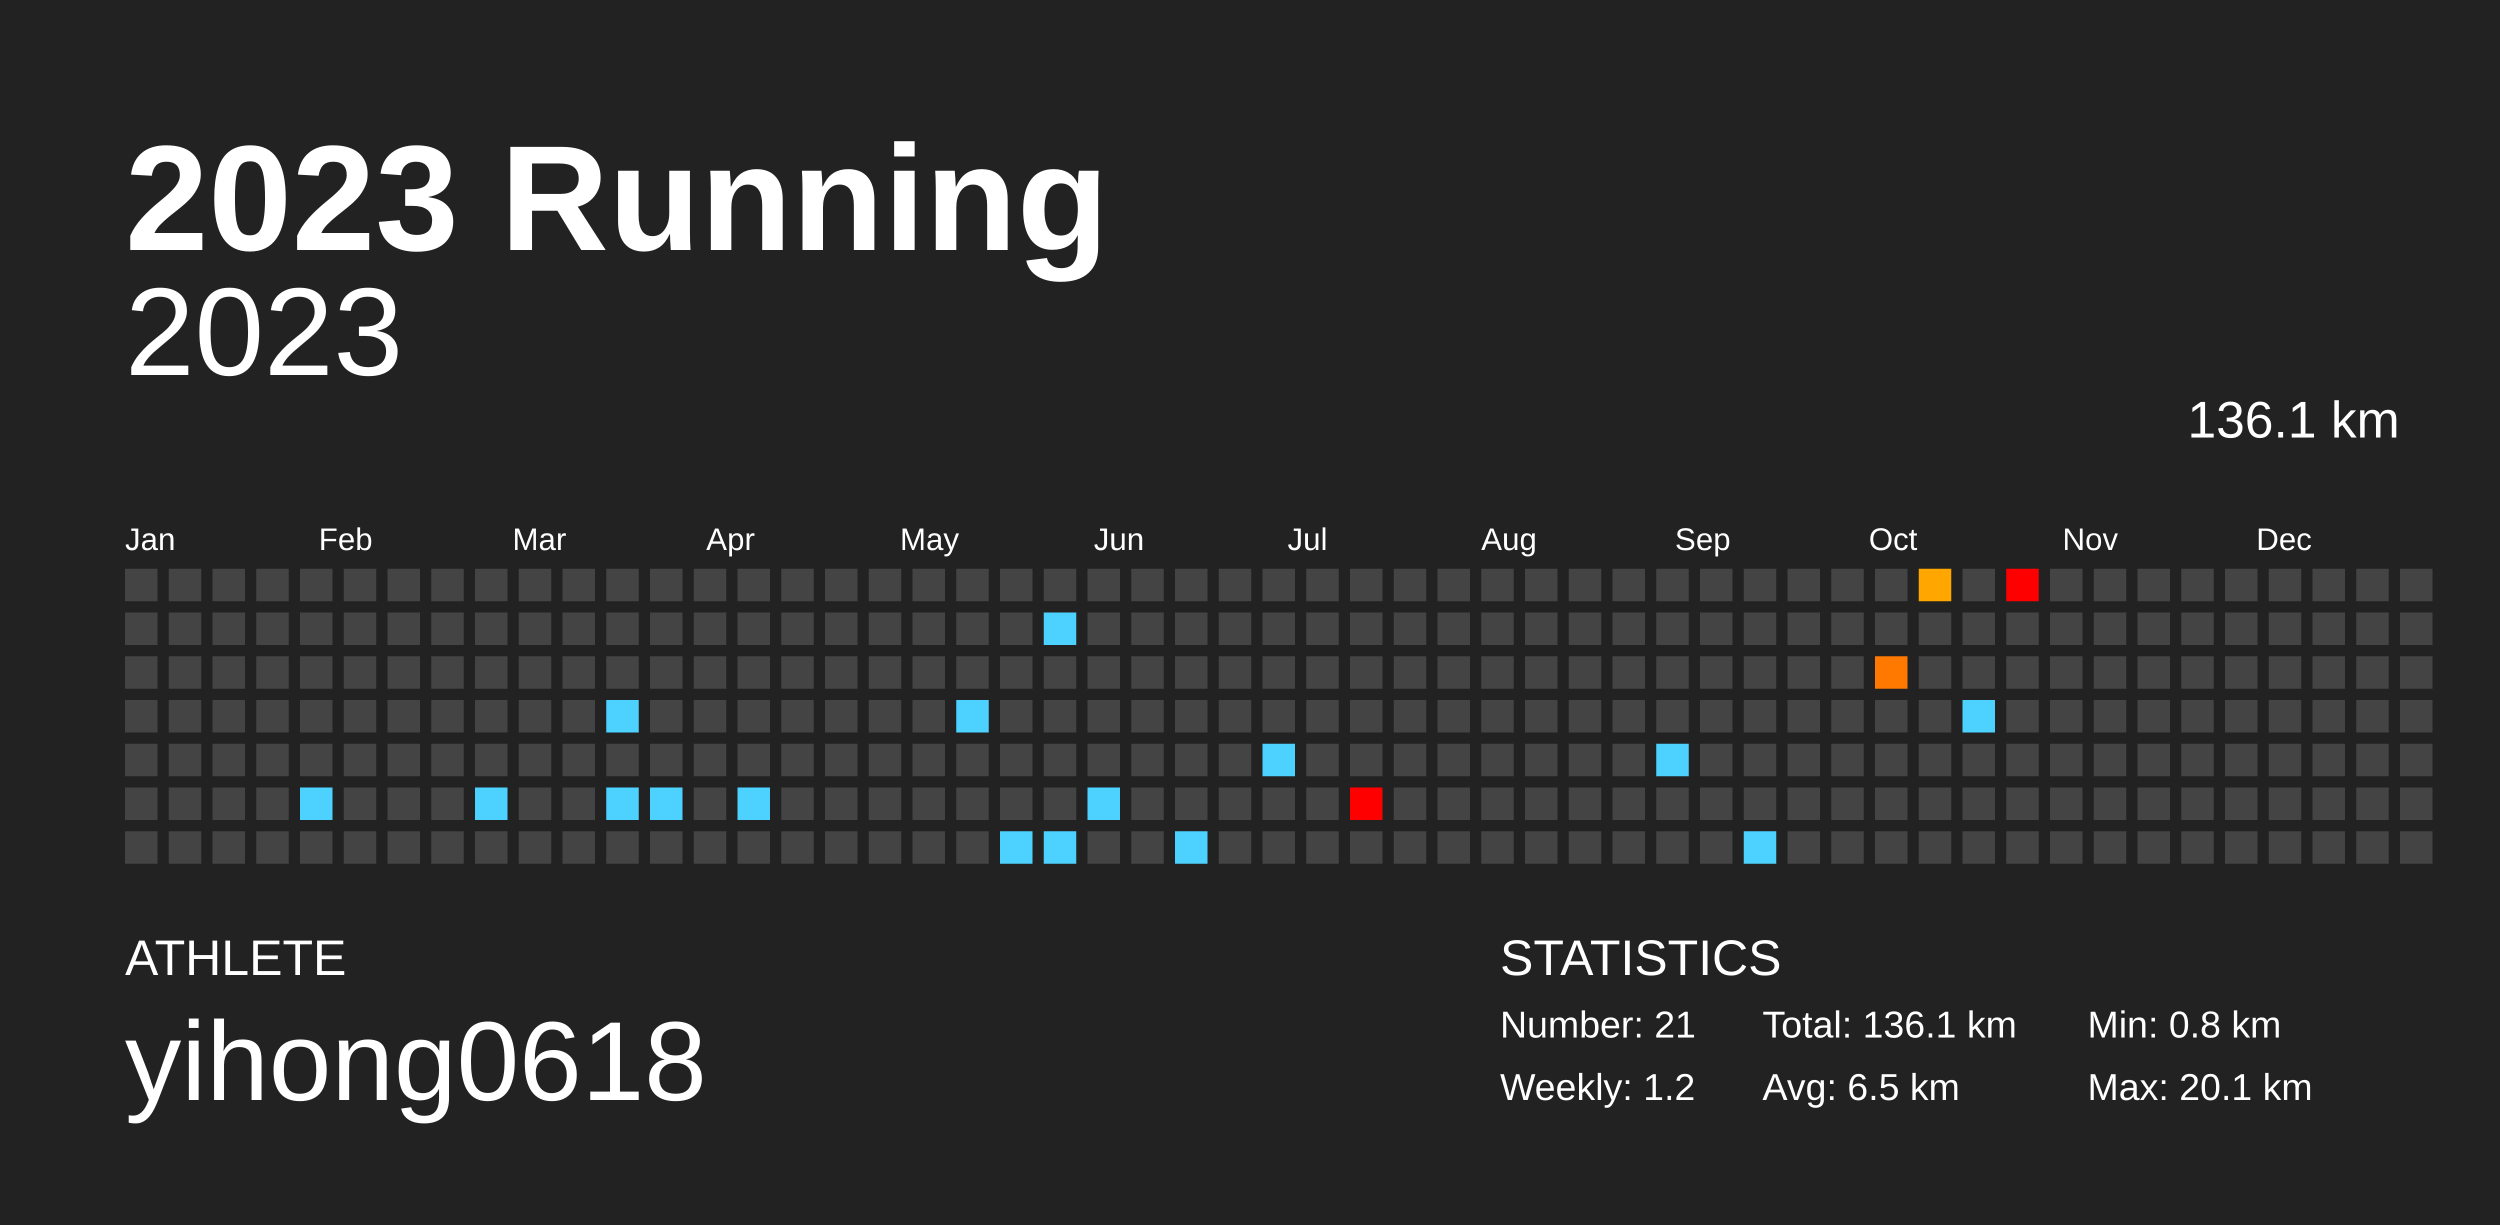
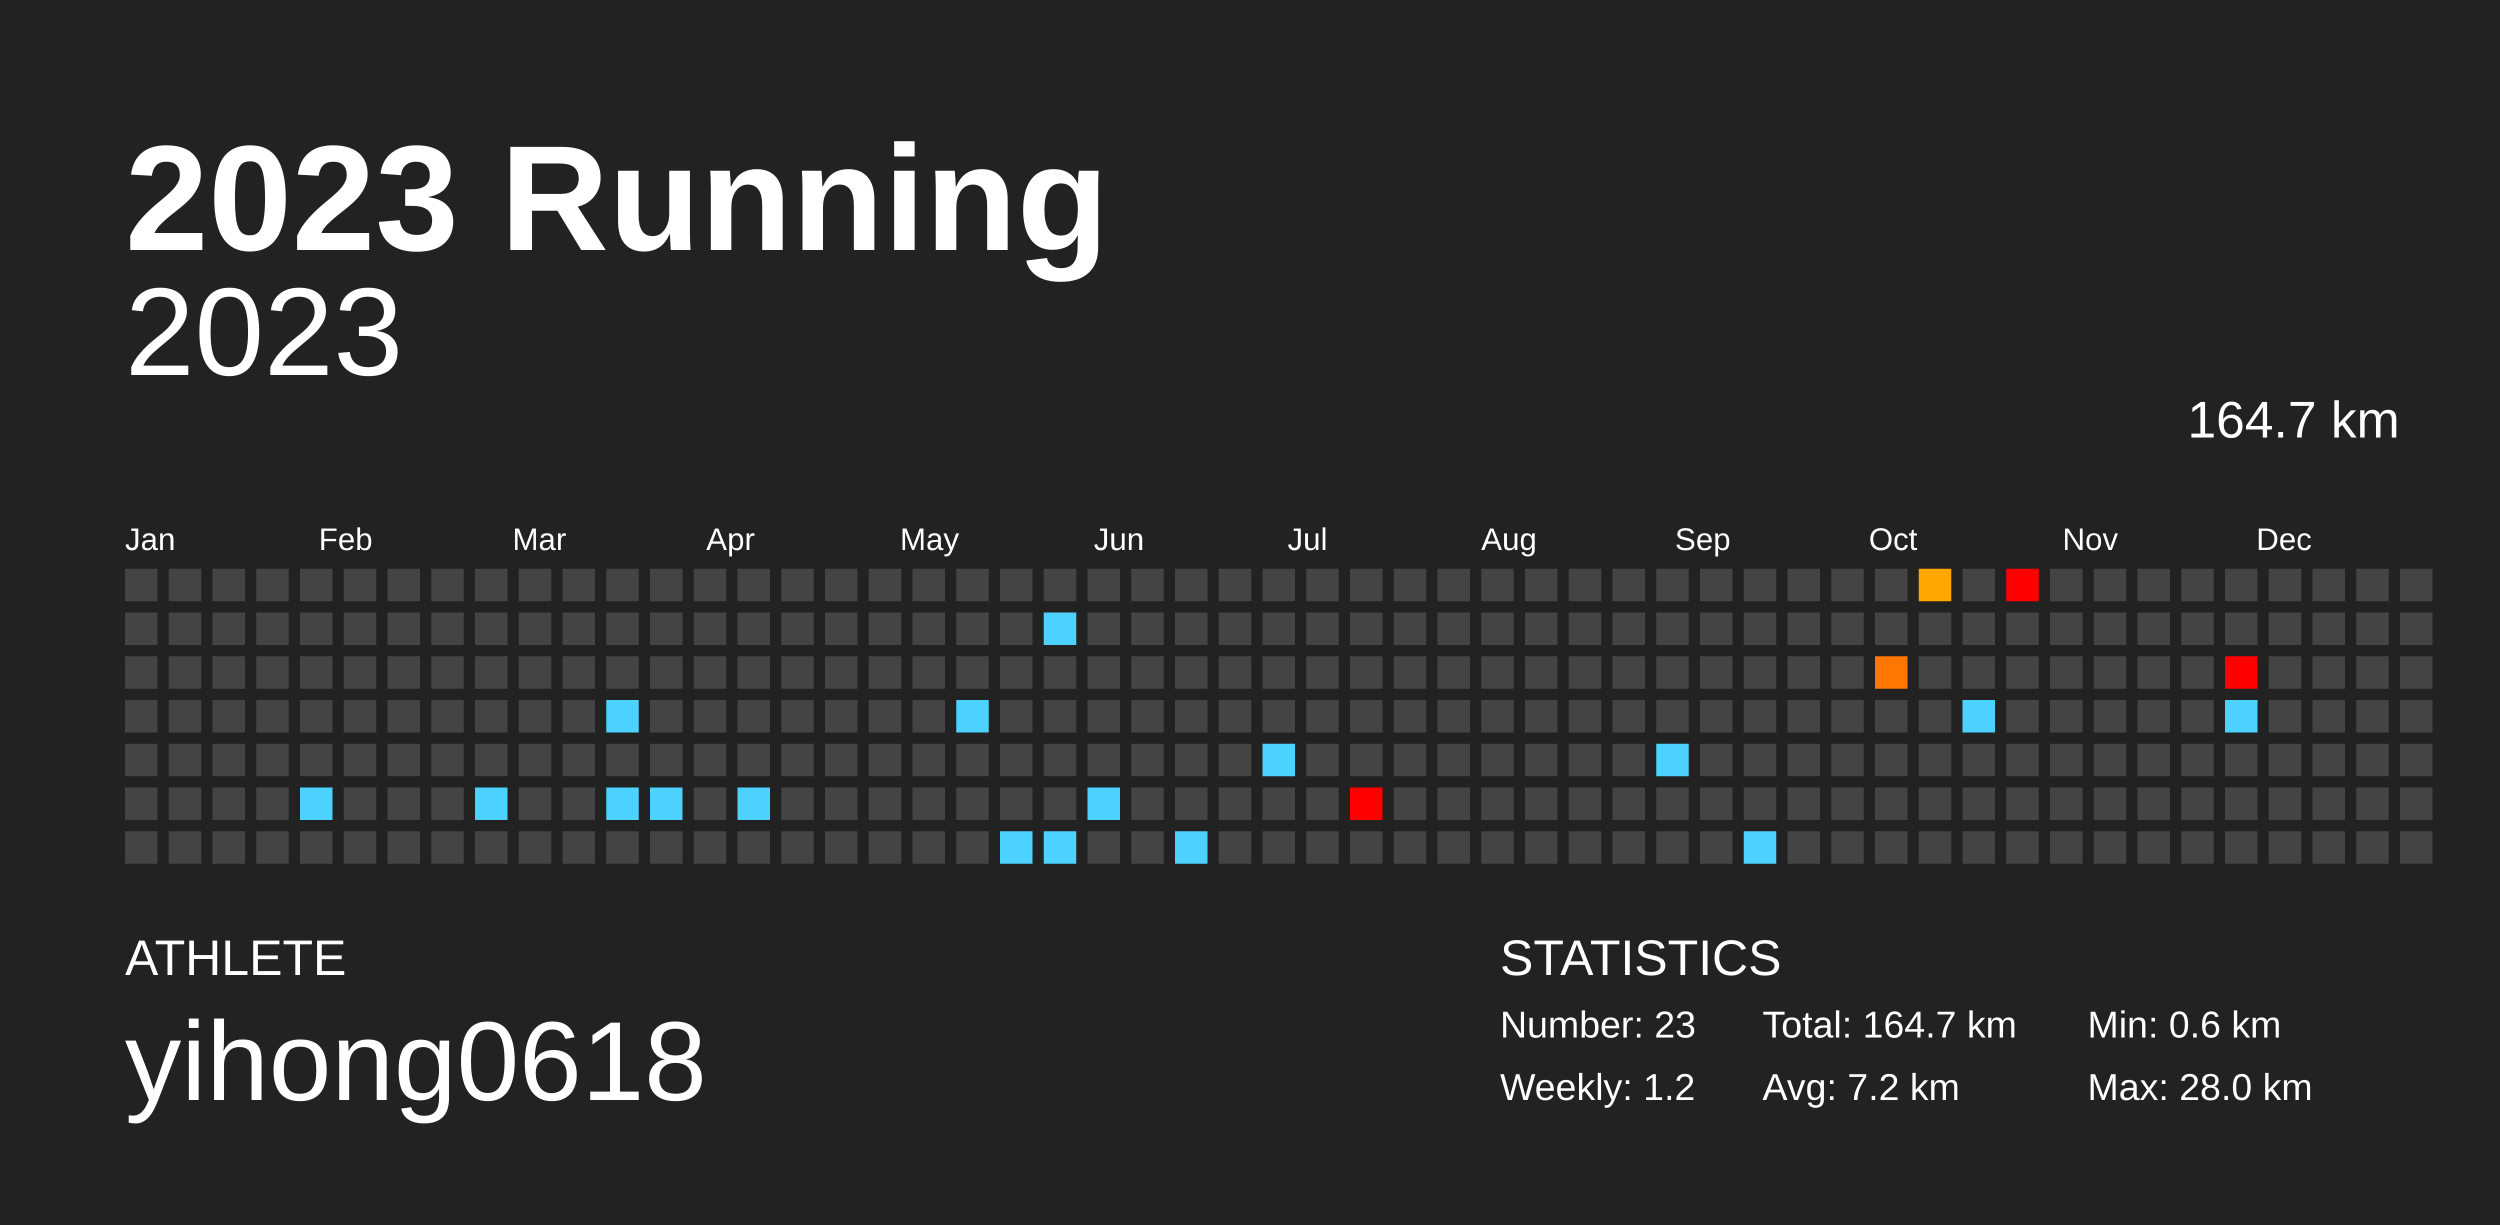
<svg xmlns="http://www.w3.org/2000/svg" baseProfile="full" height="98mm" version="1.1" viewBox="0,0,200,98" width="200mm">
  <defs />
  <rect fill="#222222" height="98" width="200" x="0" y="0" />
  <text fill="#FFFFFF" style="font-size:12px; font-family:Arial; font-weight:bold;" x="10" y="20">2023 Running</text>
  <text fill="#FFFFFF" style="font-size:4px; font-family:Arial" x="10" y="78">ATHLETE</text>
  <text fill="#FFFFFF" style="font-size:9px; font-family:Arial" x="10" y="88">yihong0618</text>
  <text fill="#FFFFFF" style="font-size:4px; font-family:Arial" x="120" y="78">STATISTICS</text>
-   <text fill="#FFFFFF" style="font-size:3px; font-family:Arial" x="120" y="83">Number: 21</text>
+   <text fill="#FFFFFF" style="font-size:3px; font-family:Arial" x="120" y="83">Number: 23</text>
  <text fill="#FFFFFF" style="font-size:3px; font-family:Arial" x="120" y="88">Weekly: 1.2</text>
-   <text fill="#FFFFFF" style="font-size:3px; font-family:Arial" x="141" y="83">Total: 136.1 km</text>
-   <text fill="#FFFFFF" style="font-size:3px; font-family:Arial" x="141" y="88">Avg: 6.5 km</text>
-   <text fill="#FFFFFF" style="font-size:3px; font-family:Arial" x="167" y="83">Min: 0.8 km</text>
-   <text fill="#FFFFFF" style="font-size:3px; font-family:Arial" x="167" y="88">Max: 20.1 km</text>
+   <text fill="#FFFFFF" style="font-size:3px; font-family:Arial" x="141" y="83">Total: 164.7 km</text>
+   <text fill="#FFFFFF" style="font-size:3px; font-family:Arial" x="141" y="88">Avg: 7.2 km</text>
+   <text fill="#FFFFFF" style="font-size:3px; font-family:Arial" x="167" y="83">Min: 0.6 km</text>
+   <text fill="#FFFFFF" style="font-size:3px; font-family:Arial" x="167" y="88">Max: 28.0 km</text>
  <text alignment-baseline="hanging" fill="#FFFFFF" style="font-size:10.0px; font-family:Arial;" x="10" y="30">2023</text>
-   <text alignment-baseline="hanging" fill="#FFFFFF" style="font-size:4.125px; font-family:Arial;" x="175" y="35">136.1 km</text>
+   <text alignment-baseline="hanging" fill="#FFFFFF" style="font-size:4.125px; font-family:Arial;" x="175" y="35">164.7 km</text>
  <text fill="#FFFFFF" style="font-size:2.5px; font-family:Arial" x="10.0" y="44">Jan</text>
  <text fill="#FFFFFF" style="font-size:2.5px; font-family:Arial" x="25.5" y="44">Feb</text>
  <text fill="#FFFFFF" style="font-size:2.5px; font-family:Arial" x="41.0" y="44">Mar</text>
  <text fill="#FFFFFF" style="font-size:2.5px; font-family:Arial" x="56.5" y="44">Apr</text>
  <text fill="#FFFFFF" style="font-size:2.5px; font-family:Arial" x="72.0" y="44">May</text>
  <text fill="#FFFFFF" style="font-size:2.5px; font-family:Arial" x="87.5" y="44">Jun</text>
  <text fill="#FFFFFF" style="font-size:2.5px; font-family:Arial" x="103.0" y="44">Jul</text>
  <text fill="#FFFFFF" style="font-size:2.5px; font-family:Arial" x="118.5" y="44">Aug</text>
  <text fill="#FFFFFF" style="font-size:2.5px; font-family:Arial" x="134.0" y="44">Sep</text>
  <text fill="#FFFFFF" style="font-size:2.5px; font-family:Arial" x="149.5" y="44">Oct</text>
  <text fill="#FFFFFF" style="font-size:2.5px; font-family:Arial" x="165.0" y="44">Nov</text>
  <text fill="#FFFFFF" style="font-size:2.5px; font-family:Arial" x="180.5" y="44">Dec</text>
  <rect fill="#444444" height="2.6" width="2.6" x="10.0" y="45.5" />
  <rect fill="#444444" height="2.6" width="2.6" x="10.0" y="49.0" />
  <rect fill="#444444" height="2.6" width="2.6" x="10.0" y="52.5" />
  <rect fill="#444444" height="2.6" width="2.6" x="10.0" y="56.0" />
  <rect fill="#444444" height="2.6" width="2.6" x="10.0" y="59.5" />
  <rect fill="#444444" height="2.6" width="2.6" x="10.0" y="63.0" />
  <rect fill="#444444" height="2.6" width="2.6" x="10.0" y="66.5" />
  <rect fill="#444444" height="2.6" width="2.6" x="13.5" y="45.5" />
  <rect fill="#444444" height="2.6" width="2.6" x="13.5" y="49.0" />
  <rect fill="#444444" height="2.6" width="2.6" x="13.5" y="52.5" />
  <rect fill="#444444" height="2.6" width="2.6" x="13.5" y="56.0" />
  <rect fill="#444444" height="2.6" width="2.6" x="13.5" y="59.5" />
  <rect fill="#444444" height="2.6" width="2.6" x="13.5" y="63.0" />
  <rect fill="#444444" height="2.6" width="2.6" x="13.5" y="66.5" />
  <rect fill="#444444" height="2.6" width="2.6" x="17.0" y="45.5" />
  <rect fill="#444444" height="2.6" width="2.6" x="17.0" y="49.0" />
  <rect fill="#444444" height="2.6" width="2.6" x="17.0" y="52.5" />
  <rect fill="#444444" height="2.6" width="2.6" x="17.0" y="56.0" />
  <rect fill="#444444" height="2.6" width="2.6" x="17.0" y="59.5" />
  <rect fill="#444444" height="2.6" width="2.6" x="17.0" y="63.0" />
  <rect fill="#444444" height="2.6" width="2.6" x="17.0" y="66.5" />
  <rect fill="#444444" height="2.6" width="2.6" x="20.5" y="45.5" />
  <rect fill="#444444" height="2.6" width="2.6" x="20.5" y="49.0" />
  <rect fill="#444444" height="2.6" width="2.6" x="20.5" y="52.5" />
  <rect fill="#444444" height="2.6" width="2.6" x="20.5" y="56.0" />
  <rect fill="#444444" height="2.6" width="2.6" x="20.5" y="59.5" />
  <rect fill="#444444" height="2.6" width="2.6" x="20.5" y="63.0" />
  <rect fill="#444444" height="2.6" width="2.6" x="20.5" y="66.5" />
  <rect fill="#444444" height="2.6" width="2.6" x="24.0" y="45.5" />
  <rect fill="#444444" height="2.6" width="2.6" x="24.0" y="49.0" />
  <rect fill="#444444" height="2.6" width="2.6" x="24.0" y="52.5" />
  <rect fill="#444444" height="2.6" width="2.6" x="24.0" y="56.0" />
  <rect fill="#444444" height="2.6" width="2.6" x="24.0" y="59.5" />
  <rect fill="#4dd2ff" height="2.6" width="2.6" x="24.0" y="63.0" />
  <rect fill="#444444" height="2.6" width="2.6" x="24.0" y="66.5" />
  <rect fill="#444444" height="2.6" width="2.6" x="27.5" y="45.5" />
  <rect fill="#444444" height="2.6" width="2.6" x="27.5" y="49.0" />
  <rect fill="#444444" height="2.6" width="2.6" x="27.5" y="52.5" />
  <rect fill="#444444" height="2.6" width="2.6" x="27.5" y="56.0" />
  <rect fill="#444444" height="2.6" width="2.6" x="27.5" y="59.5" />
  <rect fill="#444444" height="2.6" width="2.6" x="27.5" y="63.0" />
  <rect fill="#444444" height="2.6" width="2.6" x="27.5" y="66.5" />
  <rect fill="#444444" height="2.6" width="2.6" x="31.0" y="45.5" />
  <rect fill="#444444" height="2.6" width="2.6" x="31.0" y="49.0" />
  <rect fill="#444444" height="2.6" width="2.6" x="31.0" y="52.5" />
  <rect fill="#444444" height="2.6" width="2.6" x="31.0" y="56.0" />
  <rect fill="#444444" height="2.6" width="2.6" x="31.0" y="59.5" />
  <rect fill="#444444" height="2.6" width="2.6" x="31.0" y="63.0" />
  <rect fill="#444444" height="2.6" width="2.6" x="31.0" y="66.5" />
  <rect fill="#444444" height="2.6" width="2.6" x="34.5" y="45.5" />
  <rect fill="#444444" height="2.6" width="2.6" x="34.5" y="49.0" />
  <rect fill="#444444" height="2.6" width="2.6" x="34.5" y="52.5" />
  <rect fill="#444444" height="2.6" width="2.6" x="34.5" y="56.0" />
  <rect fill="#444444" height="2.6" width="2.6" x="34.5" y="59.5" />
  <rect fill="#444444" height="2.6" width="2.6" x="34.5" y="63.0" />
  <rect fill="#444444" height="2.6" width="2.6" x="34.5" y="66.5" />
  <rect fill="#444444" height="2.6" width="2.6" x="38.0" y="45.5" />
  <rect fill="#444444" height="2.6" width="2.6" x="38.0" y="49.0" />
  <rect fill="#444444" height="2.6" width="2.6" x="38.0" y="52.5" />
  <rect fill="#444444" height="2.6" width="2.6" x="38.0" y="56.0" />
  <rect fill="#444444" height="2.6" width="2.6" x="38.0" y="59.5" />
  <rect fill="#4dd2ff" height="2.6" width="2.6" x="38.0" y="63.0" />
  <rect fill="#444444" height="2.6" width="2.6" x="38.0" y="66.5" />
  <rect fill="#444444" height="2.6" width="2.6" x="41.5" y="45.5" />
  <rect fill="#444444" height="2.6" width="2.6" x="41.5" y="49.0" />
  <rect fill="#444444" height="2.6" width="2.6" x="41.5" y="52.5" />
  <rect fill="#444444" height="2.6" width="2.6" x="41.5" y="56.0" />
  <rect fill="#444444" height="2.6" width="2.6" x="41.5" y="59.5" />
  <rect fill="#444444" height="2.6" width="2.6" x="41.5" y="63.0" />
  <rect fill="#444444" height="2.6" width="2.6" x="41.5" y="66.5" />
  <rect fill="#444444" height="2.6" width="2.6" x="45.0" y="45.5" />
  <rect fill="#444444" height="2.6" width="2.6" x="45.0" y="49.0" />
  <rect fill="#444444" height="2.6" width="2.6" x="45.0" y="52.5" />
  <rect fill="#444444" height="2.6" width="2.6" x="45.0" y="56.0" />
  <rect fill="#444444" height="2.6" width="2.6" x="45.0" y="59.5" />
  <rect fill="#444444" height="2.6" width="2.6" x="45.0" y="63.0" />
  <rect fill="#444444" height="2.6" width="2.6" x="45.0" y="66.5" />
  <rect fill="#444444" height="2.6" width="2.6" x="48.5" y="45.5" />
  <rect fill="#444444" height="2.6" width="2.6" x="48.5" y="49.0" />
  <rect fill="#444444" height="2.6" width="2.6" x="48.5" y="52.5" />
  <rect fill="#4dd2ff" height="2.6" width="2.6" x="48.5" y="56.0" />
  <rect fill="#444444" height="2.6" width="2.6" x="48.5" y="59.5" />
  <rect fill="#4dd2ff" height="2.6" width="2.6" x="48.5" y="63.0" />
  <rect fill="#444444" height="2.6" width="2.6" x="48.5" y="66.5" />
  <rect fill="#444444" height="2.6" width="2.6" x="52.0" y="45.5" />
  <rect fill="#444444" height="2.6" width="2.6" x="52.0" y="49.0" />
  <rect fill="#444444" height="2.6" width="2.6" x="52.0" y="52.5" />
  <rect fill="#444444" height="2.6" width="2.6" x="52.0" y="56.0" />
  <rect fill="#444444" height="2.6" width="2.6" x="52.0" y="59.5" />
  <rect fill="#4dd2ff" height="2.6" width="2.6" x="52.0" y="63.0" />
  <rect fill="#444444" height="2.6" width="2.6" x="52.0" y="66.5" />
  <rect fill="#444444" height="2.6" width="2.6" x="55.5" y="45.5" />
  <rect fill="#444444" height="2.6" width="2.6" x="55.5" y="49.0" />
  <rect fill="#444444" height="2.6" width="2.6" x="55.5" y="52.5" />
  <rect fill="#444444" height="2.6" width="2.6" x="55.5" y="56.0" />
  <rect fill="#444444" height="2.6" width="2.6" x="55.5" y="59.5" />
  <rect fill="#444444" height="2.6" width="2.6" x="55.5" y="63.0" />
  <rect fill="#444444" height="2.6" width="2.6" x="55.5" y="66.5" />
  <rect fill="#444444" height="2.6" width="2.6" x="59.0" y="45.5" />
  <rect fill="#444444" height="2.6" width="2.6" x="59.0" y="49.0" />
  <rect fill="#444444" height="2.6" width="2.6" x="59.0" y="52.5" />
  <rect fill="#444444" height="2.6" width="2.6" x="59.0" y="56.0" />
  <rect fill="#444444" height="2.6" width="2.6" x="59.0" y="59.5" />
  <rect fill="#4dd2ff" height="2.6" width="2.6" x="59.0" y="63.0" />
  <rect fill="#444444" height="2.6" width="2.6" x="59.0" y="66.5" />
  <rect fill="#444444" height="2.6" width="2.6" x="62.5" y="45.5" />
  <rect fill="#444444" height="2.6" width="2.6" x="62.5" y="49.0" />
  <rect fill="#444444" height="2.6" width="2.6" x="62.5" y="52.5" />
  <rect fill="#444444" height="2.6" width="2.6" x="62.5" y="56.0" />
  <rect fill="#444444" height="2.6" width="2.6" x="62.5" y="59.5" />
  <rect fill="#444444" height="2.6" width="2.6" x="62.5" y="63.0" />
  <rect fill="#444444" height="2.6" width="2.6" x="62.5" y="66.5" />
  <rect fill="#444444" height="2.6" width="2.6" x="66.0" y="45.5" />
  <rect fill="#444444" height="2.6" width="2.6" x="66.0" y="49.0" />
  <rect fill="#444444" height="2.6" width="2.6" x="66.0" y="52.5" />
  <rect fill="#444444" height="2.6" width="2.6" x="66.0" y="56.0" />
  <rect fill="#444444" height="2.6" width="2.6" x="66.0" y="59.5" />
  <rect fill="#444444" height="2.6" width="2.6" x="66.0" y="63.0" />
  <rect fill="#444444" height="2.6" width="2.6" x="66.0" y="66.5" />
  <rect fill="#444444" height="2.6" width="2.6" x="69.5" y="45.5" />
  <rect fill="#444444" height="2.6" width="2.6" x="69.5" y="49.0" />
  <rect fill="#444444" height="2.6" width="2.6" x="69.5" y="52.5" />
  <rect fill="#444444" height="2.6" width="2.6" x="69.5" y="56.0" />
  <rect fill="#444444" height="2.6" width="2.6" x="69.5" y="59.5" />
  <rect fill="#444444" height="2.6" width="2.6" x="69.5" y="63.0" />
  <rect fill="#444444" height="2.6" width="2.6" x="69.5" y="66.5" />
  <rect fill="#444444" height="2.6" width="2.6" x="73.0" y="45.5" />
  <rect fill="#444444" height="2.6" width="2.6" x="73.0" y="49.0" />
  <rect fill="#444444" height="2.6" width="2.6" x="73.0" y="52.5" />
  <rect fill="#444444" height="2.6" width="2.6" x="73.0" y="56.0" />
  <rect fill="#444444" height="2.6" width="2.6" x="73.0" y="59.5" />
  <rect fill="#444444" height="2.6" width="2.6" x="73.0" y="63.0" />
  <rect fill="#444444" height="2.6" width="2.6" x="73.0" y="66.5" />
  <rect fill="#444444" height="2.6" width="2.6" x="76.5" y="45.5" />
  <rect fill="#444444" height="2.6" width="2.6" x="76.5" y="49.0" />
  <rect fill="#444444" height="2.6" width="2.6" x="76.5" y="52.5" />
  <rect fill="#4dd2ff" height="2.6" width="2.6" x="76.5" y="56.0" />
  <rect fill="#444444" height="2.6" width="2.6" x="76.5" y="59.5" />
  <rect fill="#444444" height="2.6" width="2.6" x="76.5" y="63.0" />
  <rect fill="#444444" height="2.6" width="2.6" x="76.5" y="66.5" />
  <rect fill="#444444" height="2.6" width="2.6" x="80.0" y="45.5" />
  <rect fill="#444444" height="2.6" width="2.6" x="80.0" y="49.0" />
  <rect fill="#444444" height="2.6" width="2.6" x="80.0" y="52.5" />
  <rect fill="#444444" height="2.6" width="2.6" x="80.0" y="56.0" />
  <rect fill="#444444" height="2.6" width="2.6" x="80.0" y="59.5" />
  <rect fill="#444444" height="2.6" width="2.6" x="80.0" y="63.0" />
  <rect fill="#4dd2ff" height="2.6" width="2.6" x="80.0" y="66.5" />
  <rect fill="#444444" height="2.6" width="2.6" x="83.5" y="45.5" />
  <rect fill="#4dd2ff" height="2.6" width="2.6" x="83.5" y="49.0" />
  <rect fill="#444444" height="2.6" width="2.6" x="83.5" y="52.5" />
  <rect fill="#444444" height="2.6" width="2.6" x="83.5" y="56.0" />
  <rect fill="#444444" height="2.6" width="2.6" x="83.5" y="59.5" />
  <rect fill="#444444" height="2.6" width="2.6" x="83.5" y="63.0" />
  <rect fill="#4dd2ff" height="2.6" width="2.6" x="83.5" y="66.5" />
  <rect fill="#444444" height="2.6" width="2.6" x="87.0" y="45.5" />
  <rect fill="#444444" height="2.6" width="2.6" x="87.0" y="49.0" />
  <rect fill="#444444" height="2.6" width="2.6" x="87.0" y="52.5" />
  <rect fill="#444444" height="2.6" width="2.6" x="87.0" y="56.0" />
  <rect fill="#444444" height="2.6" width="2.6" x="87.0" y="59.5" />
  <rect fill="#4dd2ff" height="2.6" width="2.6" x="87.0" y="63.0" />
  <rect fill="#444444" height="2.6" width="2.6" x="87.0" y="66.5" />
  <rect fill="#444444" height="2.6" width="2.6" x="90.5" y="45.5" />
  <rect fill="#444444" height="2.6" width="2.6" x="90.5" y="49.0" />
  <rect fill="#444444" height="2.6" width="2.6" x="90.5" y="52.5" />
  <rect fill="#444444" height="2.6" width="2.6" x="90.5" y="56.0" />
  <rect fill="#444444" height="2.6" width="2.6" x="90.5" y="59.5" />
  <rect fill="#444444" height="2.6" width="2.6" x="90.5" y="63.0" />
  <rect fill="#444444" height="2.6" width="2.6" x="90.5" y="66.5" />
  <rect fill="#444444" height="2.6" width="2.6" x="94.0" y="45.5" />
  <rect fill="#444444" height="2.6" width="2.6" x="94.0" y="49.0" />
  <rect fill="#444444" height="2.6" width="2.6" x="94.0" y="52.5" />
  <rect fill="#444444" height="2.6" width="2.6" x="94.0" y="56.0" />
  <rect fill="#444444" height="2.6" width="2.6" x="94.0" y="59.5" />
  <rect fill="#444444" height="2.6" width="2.6" x="94.0" y="63.0" />
  <rect fill="#4dd2ff" height="2.6" width="2.6" x="94.0" y="66.5" />
  <rect fill="#444444" height="2.6" width="2.6" x="97.5" y="45.5" />
  <rect fill="#444444" height="2.6" width="2.6" x="97.5" y="49.0" />
  <rect fill="#444444" height="2.6" width="2.6" x="97.5" y="52.5" />
  <rect fill="#444444" height="2.6" width="2.6" x="97.5" y="56.0" />
  <rect fill="#444444" height="2.6" width="2.6" x="97.5" y="59.5" />
  <rect fill="#444444" height="2.6" width="2.6" x="97.5" y="63.0" />
  <rect fill="#444444" height="2.6" width="2.6" x="97.5" y="66.5" />
  <rect fill="#444444" height="2.6" width="2.6" x="101.0" y="45.5" />
  <rect fill="#444444" height="2.6" width="2.6" x="101.0" y="49.0" />
  <rect fill="#444444" height="2.6" width="2.6" x="101.0" y="52.5" />
  <rect fill="#444444" height="2.6" width="2.6" x="101.0" y="56.0" />
  <rect fill="#4dd2ff" height="2.6" width="2.6" x="101.0" y="59.5" />
  <rect fill="#444444" height="2.6" width="2.6" x="101.0" y="63.0" />
  <rect fill="#444444" height="2.6" width="2.6" x="101.0" y="66.5" />
  <rect fill="#444444" height="2.6" width="2.6" x="104.5" y="45.5" />
  <rect fill="#444444" height="2.6" width="2.6" x="104.5" y="49.0" />
  <rect fill="#444444" height="2.6" width="2.6" x="104.5" y="52.5" />
  <rect fill="#444444" height="2.6" width="2.6" x="104.5" y="56.0" />
  <rect fill="#444444" height="2.6" width="2.6" x="104.5" y="59.5" />
  <rect fill="#444444" height="2.6" width="2.6" x="104.5" y="63.0" />
  <rect fill="#444444" height="2.6" width="2.6" x="104.5" y="66.5" />
  <rect fill="#444444" height="2.6" width="2.6" x="108.0" y="45.5" />
  <rect fill="#444444" height="2.6" width="2.6" x="108.0" y="49.0" />
  <rect fill="#444444" height="2.6" width="2.6" x="108.0" y="52.5" />
  <rect fill="#444444" height="2.6" width="2.6" x="108.0" y="56.0" />
  <rect fill="#444444" height="2.6" width="2.6" x="108.0" y="59.5" />
  <rect fill="red" height="2.6" width="2.6" x="108.0" y="63.0" />
  <rect fill="#444444" height="2.6" width="2.6" x="108.0" y="66.5" />
  <rect fill="#444444" height="2.6" width="2.6" x="111.5" y="45.5" />
  <rect fill="#444444" height="2.6" width="2.6" x="111.5" y="49.0" />
  <rect fill="#444444" height="2.6" width="2.6" x="111.5" y="52.5" />
  <rect fill="#444444" height="2.6" width="2.6" x="111.5" y="56.0" />
  <rect fill="#444444" height="2.6" width="2.6" x="111.5" y="59.5" />
  <rect fill="#444444" height="2.6" width="2.6" x="111.5" y="63.0" />
  <rect fill="#444444" height="2.6" width="2.6" x="111.5" y="66.5" />
  <rect fill="#444444" height="2.6" width="2.6" x="115.0" y="45.5" />
  <rect fill="#444444" height="2.6" width="2.6" x="115.0" y="49.0" />
  <rect fill="#444444" height="2.6" width="2.6" x="115.0" y="52.5" />
  <rect fill="#444444" height="2.6" width="2.6" x="115.0" y="56.0" />
  <rect fill="#444444" height="2.6" width="2.6" x="115.0" y="59.5" />
  <rect fill="#444444" height="2.6" width="2.6" x="115.0" y="63.0" />
  <rect fill="#444444" height="2.6" width="2.6" x="115.0" y="66.5" />
  <rect fill="#444444" height="2.6" width="2.6" x="118.5" y="45.5" />
  <rect fill="#444444" height="2.6" width="2.6" x="118.5" y="49.0" />
  <rect fill="#444444" height="2.6" width="2.6" x="118.5" y="52.5" />
  <rect fill="#444444" height="2.6" width="2.6" x="118.5" y="56.0" />
  <rect fill="#444444" height="2.6" width="2.6" x="118.5" y="59.5" />
  <rect fill="#444444" height="2.6" width="2.6" x="118.5" y="63.0" />
  <rect fill="#444444" height="2.6" width="2.6" x="118.5" y="66.5" />
  <rect fill="#444444" height="2.6" width="2.6" x="122.0" y="45.5" />
  <rect fill="#444444" height="2.6" width="2.6" x="122.0" y="49.0" />
  <rect fill="#444444" height="2.6" width="2.6" x="122.0" y="52.5" />
  <rect fill="#444444" height="2.6" width="2.6" x="122.0" y="56.0" />
  <rect fill="#444444" height="2.6" width="2.6" x="122.0" y="59.5" />
  <rect fill="#444444" height="2.6" width="2.6" x="122.0" y="63.0" />
  <rect fill="#444444" height="2.6" width="2.6" x="122.0" y="66.5" />
  <rect fill="#444444" height="2.6" width="2.6" x="125.5" y="45.5" />
  <rect fill="#444444" height="2.6" width="2.6" x="125.5" y="49.0" />
  <rect fill="#444444" height="2.6" width="2.6" x="125.5" y="52.5" />
  <rect fill="#444444" height="2.6" width="2.6" x="125.5" y="56.0" />
  <rect fill="#444444" height="2.6" width="2.6" x="125.5" y="59.5" />
  <rect fill="#444444" height="2.6" width="2.6" x="125.5" y="63.0" />
  <rect fill="#444444" height="2.6" width="2.6" x="125.5" y="66.5" />
  <rect fill="#444444" height="2.6" width="2.6" x="129.0" y="45.5" />
  <rect fill="#444444" height="2.6" width="2.6" x="129.0" y="49.0" />
  <rect fill="#444444" height="2.6" width="2.6" x="129.0" y="52.5" />
  <rect fill="#444444" height="2.6" width="2.6" x="129.0" y="56.0" />
  <rect fill="#444444" height="2.6" width="2.6" x="129.0" y="59.5" />
  <rect fill="#444444" height="2.6" width="2.6" x="129.0" y="63.0" />
  <rect fill="#444444" height="2.6" width="2.6" x="129.0" y="66.5" />
  <rect fill="#444444" height="2.6" width="2.6" x="132.5" y="45.5" />
  <rect fill="#444444" height="2.6" width="2.6" x="132.5" y="49.0" />
  <rect fill="#444444" height="2.6" width="2.6" x="132.5" y="52.5" />
  <rect fill="#444444" height="2.6" width="2.6" x="132.5" y="56.0" />
  <rect fill="#4dd2ff" height="2.6" width="2.6" x="132.5" y="59.5" />
  <rect fill="#444444" height="2.6" width="2.6" x="132.5" y="63.0" />
  <rect fill="#444444" height="2.6" width="2.6" x="132.5" y="66.5" />
  <rect fill="#444444" height="2.6" width="2.6" x="136.0" y="45.5" />
  <rect fill="#444444" height="2.6" width="2.6" x="136.0" y="49.0" />
  <rect fill="#444444" height="2.6" width="2.6" x="136.0" y="52.5" />
  <rect fill="#444444" height="2.6" width="2.6" x="136.0" y="56.0" />
  <rect fill="#444444" height="2.6" width="2.6" x="136.0" y="59.5" />
  <rect fill="#444444" height="2.6" width="2.6" x="136.0" y="63.0" />
  <rect fill="#444444" height="2.6" width="2.6" x="136.0" y="66.5" />
  <rect fill="#444444" height="2.6" width="2.6" x="139.5" y="45.5" />
  <rect fill="#444444" height="2.6" width="2.6" x="139.5" y="49.0" />
  <rect fill="#444444" height="2.6" width="2.6" x="139.5" y="52.5" />
  <rect fill="#444444" height="2.6" width="2.6" x="139.5" y="56.0" />
  <rect fill="#444444" height="2.6" width="2.6" x="139.5" y="59.5" />
  <rect fill="#444444" height="2.6" width="2.6" x="139.5" y="63.0" />
  <rect fill="#4dd2ff" height="2.6" width="2.6" x="139.5" y="66.5" />
  <rect fill="#444444" height="2.6" width="2.6" x="143.0" y="45.5" />
  <rect fill="#444444" height="2.6" width="2.6" x="143.0" y="49.0" />
  <rect fill="#444444" height="2.6" width="2.6" x="143.0" y="52.5" />
  <rect fill="#444444" height="2.6" width="2.6" x="143.0" y="56.0" />
  <rect fill="#444444" height="2.6" width="2.6" x="143.0" y="59.5" />
  <rect fill="#444444" height="2.6" width="2.6" x="143.0" y="63.0" />
  <rect fill="#444444" height="2.6" width="2.6" x="143.0" y="66.5" />
  <rect fill="#444444" height="2.6" width="2.6" x="146.5" y="45.5" />
  <rect fill="#444444" height="2.6" width="2.6" x="146.5" y="49.0" />
  <rect fill="#444444" height="2.6" width="2.6" x="146.5" y="52.5" />
  <rect fill="#444444" height="2.6" width="2.6" x="146.5" y="56.0" />
  <rect fill="#444444" height="2.6" width="2.6" x="146.5" y="59.5" />
  <rect fill="#444444" height="2.6" width="2.6" x="146.5" y="63.0" />
  <rect fill="#444444" height="2.6" width="2.6" x="146.5" y="66.5" />
  <rect fill="#444444" height="2.6" width="2.6" x="150.0" y="45.5" />
  <rect fill="#444444" height="2.6" width="2.6" x="150.0" y="49.0" />
-   <rect fill="#ff7800" height="2.6" width="2.6" x="150.0" y="52.5" />
+   <rect fill="#ff7700" height="2.6" width="2.6" x="150.0" y="52.5" />
  <rect fill="#444444" height="2.6" width="2.6" x="150.0" y="56.0" />
  <rect fill="#444444" height="2.6" width="2.6" x="150.0" y="59.5" />
  <rect fill="#444444" height="2.6" width="2.6" x="150.0" y="63.0" />
  <rect fill="#444444" height="2.6" width="2.6" x="150.0" y="66.5" />
-   <rect fill="#ffa700" height="2.6" width="2.6" x="153.5" y="45.5" />
+   <rect fill="#ffa600" height="2.6" width="2.6" x="153.5" y="45.5" />
  <rect fill="#444444" height="2.6" width="2.6" x="153.5" y="49.0" />
  <rect fill="#444444" height="2.6" width="2.6" x="153.5" y="52.5" />
  <rect fill="#444444" height="2.6" width="2.6" x="153.5" y="56.0" />
  <rect fill="#444444" height="2.6" width="2.6" x="153.5" y="59.5" />
  <rect fill="#444444" height="2.6" width="2.6" x="153.5" y="63.0" />
  <rect fill="#444444" height="2.6" width="2.6" x="153.5" y="66.5" />
  <rect fill="#444444" height="2.6" width="2.6" x="157.0" y="45.5" />
  <rect fill="#444444" height="2.6" width="2.6" x="157.0" y="49.0" />
  <rect fill="#444444" height="2.6" width="2.6" x="157.0" y="52.5" />
  <rect fill="#4dd2ff" height="2.6" width="2.6" x="157.0" y="56.0" />
  <rect fill="#444444" height="2.6" width="2.6" x="157.0" y="59.5" />
  <rect fill="#444444" height="2.6" width="2.6" x="157.0" y="63.0" />
  <rect fill="#444444" height="2.6" width="2.6" x="157.0" y="66.5" />
  <rect fill="red" height="2.6" width="2.6" x="160.5" y="45.5" />
  <rect fill="#444444" height="2.6" width="2.6" x="160.5" y="49.0" />
  <rect fill="#444444" height="2.6" width="2.6" x="160.5" y="52.5" />
  <rect fill="#444444" height="2.6" width="2.6" x="160.5" y="56.0" />
  <rect fill="#444444" height="2.6" width="2.6" x="160.5" y="59.5" />
  <rect fill="#444444" height="2.6" width="2.6" x="160.5" y="63.0" />
  <rect fill="#444444" height="2.6" width="2.6" x="160.5" y="66.5" />
  <rect fill="#444444" height="2.6" width="2.6" x="164.0" y="45.5" />
  <rect fill="#444444" height="2.6" width="2.6" x="164.0" y="49.0" />
  <rect fill="#444444" height="2.6" width="2.6" x="164.0" y="52.5" />
  <rect fill="#444444" height="2.6" width="2.6" x="164.0" y="56.0" />
  <rect fill="#444444" height="2.6" width="2.6" x="164.0" y="59.5" />
  <rect fill="#444444" height="2.6" width="2.6" x="164.0" y="63.0" />
  <rect fill="#444444" height="2.6" width="2.6" x="164.0" y="66.5" />
  <rect fill="#444444" height="2.6" width="2.6" x="167.5" y="45.5" />
  <rect fill="#444444" height="2.6" width="2.6" x="167.5" y="49.0" />
  <rect fill="#444444" height="2.6" width="2.6" x="167.5" y="52.5" />
  <rect fill="#444444" height="2.6" width="2.6" x="167.5" y="56.0" />
  <rect fill="#444444" height="2.6" width="2.6" x="167.5" y="59.5" />
  <rect fill="#444444" height="2.6" width="2.6" x="167.5" y="63.0" />
  <rect fill="#444444" height="2.6" width="2.6" x="167.5" y="66.5" />
  <rect fill="#444444" height="2.6" width="2.6" x="171.0" y="45.5" />
  <rect fill="#444444" height="2.6" width="2.6" x="171.0" y="49.0" />
  <rect fill="#444444" height="2.6" width="2.6" x="171.0" y="52.5" />
  <rect fill="#444444" height="2.6" width="2.6" x="171.0" y="56.0" />
  <rect fill="#444444" height="2.6" width="2.6" x="171.0" y="59.5" />
  <rect fill="#444444" height="2.6" width="2.6" x="171.0" y="63.0" />
  <rect fill="#444444" height="2.6" width="2.6" x="171.0" y="66.5" />
  <rect fill="#444444" height="2.6" width="2.6" x="174.5" y="45.5" />
  <rect fill="#444444" height="2.6" width="2.6" x="174.5" y="49.0" />
  <rect fill="#444444" height="2.6" width="2.6" x="174.5" y="52.5" />
  <rect fill="#444444" height="2.6" width="2.6" x="174.5" y="56.0" />
  <rect fill="#444444" height="2.6" width="2.6" x="174.5" y="59.5" />
  <rect fill="#444444" height="2.6" width="2.6" x="174.5" y="63.0" />
  <rect fill="#444444" height="2.6" width="2.6" x="174.5" y="66.5" />
  <rect fill="#444444" height="2.6" width="2.6" x="178.0" y="45.5" />
  <rect fill="#444444" height="2.6" width="2.6" x="178.0" y="49.0" />
-   <rect fill="#444444" height="2.6" width="2.6" x="178.0" y="52.5" />
-   <rect fill="#444444" height="2.6" width="2.6" x="178.0" y="56.0" />
+   <rect fill="red" height="2.6" width="2.6" x="178.0" y="52.5" />
+   <rect fill="#4dd2ff" height="2.6" width="2.6" x="178.0" y="56.0" />
  <rect fill="#444444" height="2.6" width="2.6" x="178.0" y="59.5" />
  <rect fill="#444444" height="2.6" width="2.6" x="178.0" y="63.0" />
  <rect fill="#444444" height="2.6" width="2.6" x="178.0" y="66.5" />
  <rect fill="#444444" height="2.6" width="2.6" x="181.5" y="45.5" />
  <rect fill="#444444" height="2.6" width="2.6" x="181.5" y="49.0" />
  <rect fill="#444444" height="2.6" width="2.6" x="181.5" y="52.5" />
  <rect fill="#444444" height="2.6" width="2.6" x="181.5" y="56.0" />
  <rect fill="#444444" height="2.6" width="2.6" x="181.5" y="59.5" />
  <rect fill="#444444" height="2.6" width="2.6" x="181.5" y="63.0" />
  <rect fill="#444444" height="2.6" width="2.6" x="181.5" y="66.5" />
  <rect fill="#444444" height="2.6" width="2.6" x="185.0" y="45.5" />
  <rect fill="#444444" height="2.6" width="2.6" x="185.0" y="49.0" />
  <rect fill="#444444" height="2.6" width="2.6" x="185.0" y="52.5" />
  <rect fill="#444444" height="2.6" width="2.6" x="185.0" y="56.0" />
  <rect fill="#444444" height="2.6" width="2.6" x="185.0" y="59.5" />
  <rect fill="#444444" height="2.6" width="2.6" x="185.0" y="63.0" />
  <rect fill="#444444" height="2.6" width="2.6" x="185.0" y="66.5" />
  <rect fill="#444444" height="2.6" width="2.6" x="188.5" y="45.5" />
  <rect fill="#444444" height="2.6" width="2.6" x="188.5" y="49.0" />
  <rect fill="#444444" height="2.6" width="2.6" x="188.5" y="52.5" />
  <rect fill="#444444" height="2.6" width="2.6" x="188.5" y="56.0" />
  <rect fill="#444444" height="2.6" width="2.6" x="188.5" y="59.5" />
  <rect fill="#444444" height="2.6" width="2.6" x="188.5" y="63.0" />
  <rect fill="#444444" height="2.6" width="2.6" x="188.5" y="66.5" />
  <rect fill="#444444" height="2.6" width="2.6" x="192.0" y="45.5" />
  <rect fill="#444444" height="2.6" width="2.6" x="192.0" y="49.0" />
  <rect fill="#444444" height="2.6" width="2.6" x="192.0" y="52.5" />
  <rect fill="#444444" height="2.6" width="2.6" x="192.0" y="56.0" />
  <rect fill="#444444" height="2.6" width="2.6" x="192.0" y="59.5" />
  <rect fill="#444444" height="2.6" width="2.6" x="192.0" y="63.0" />
  <rect fill="#444444" height="2.6" width="2.6" x="192.0" y="66.5" />
</svg>
